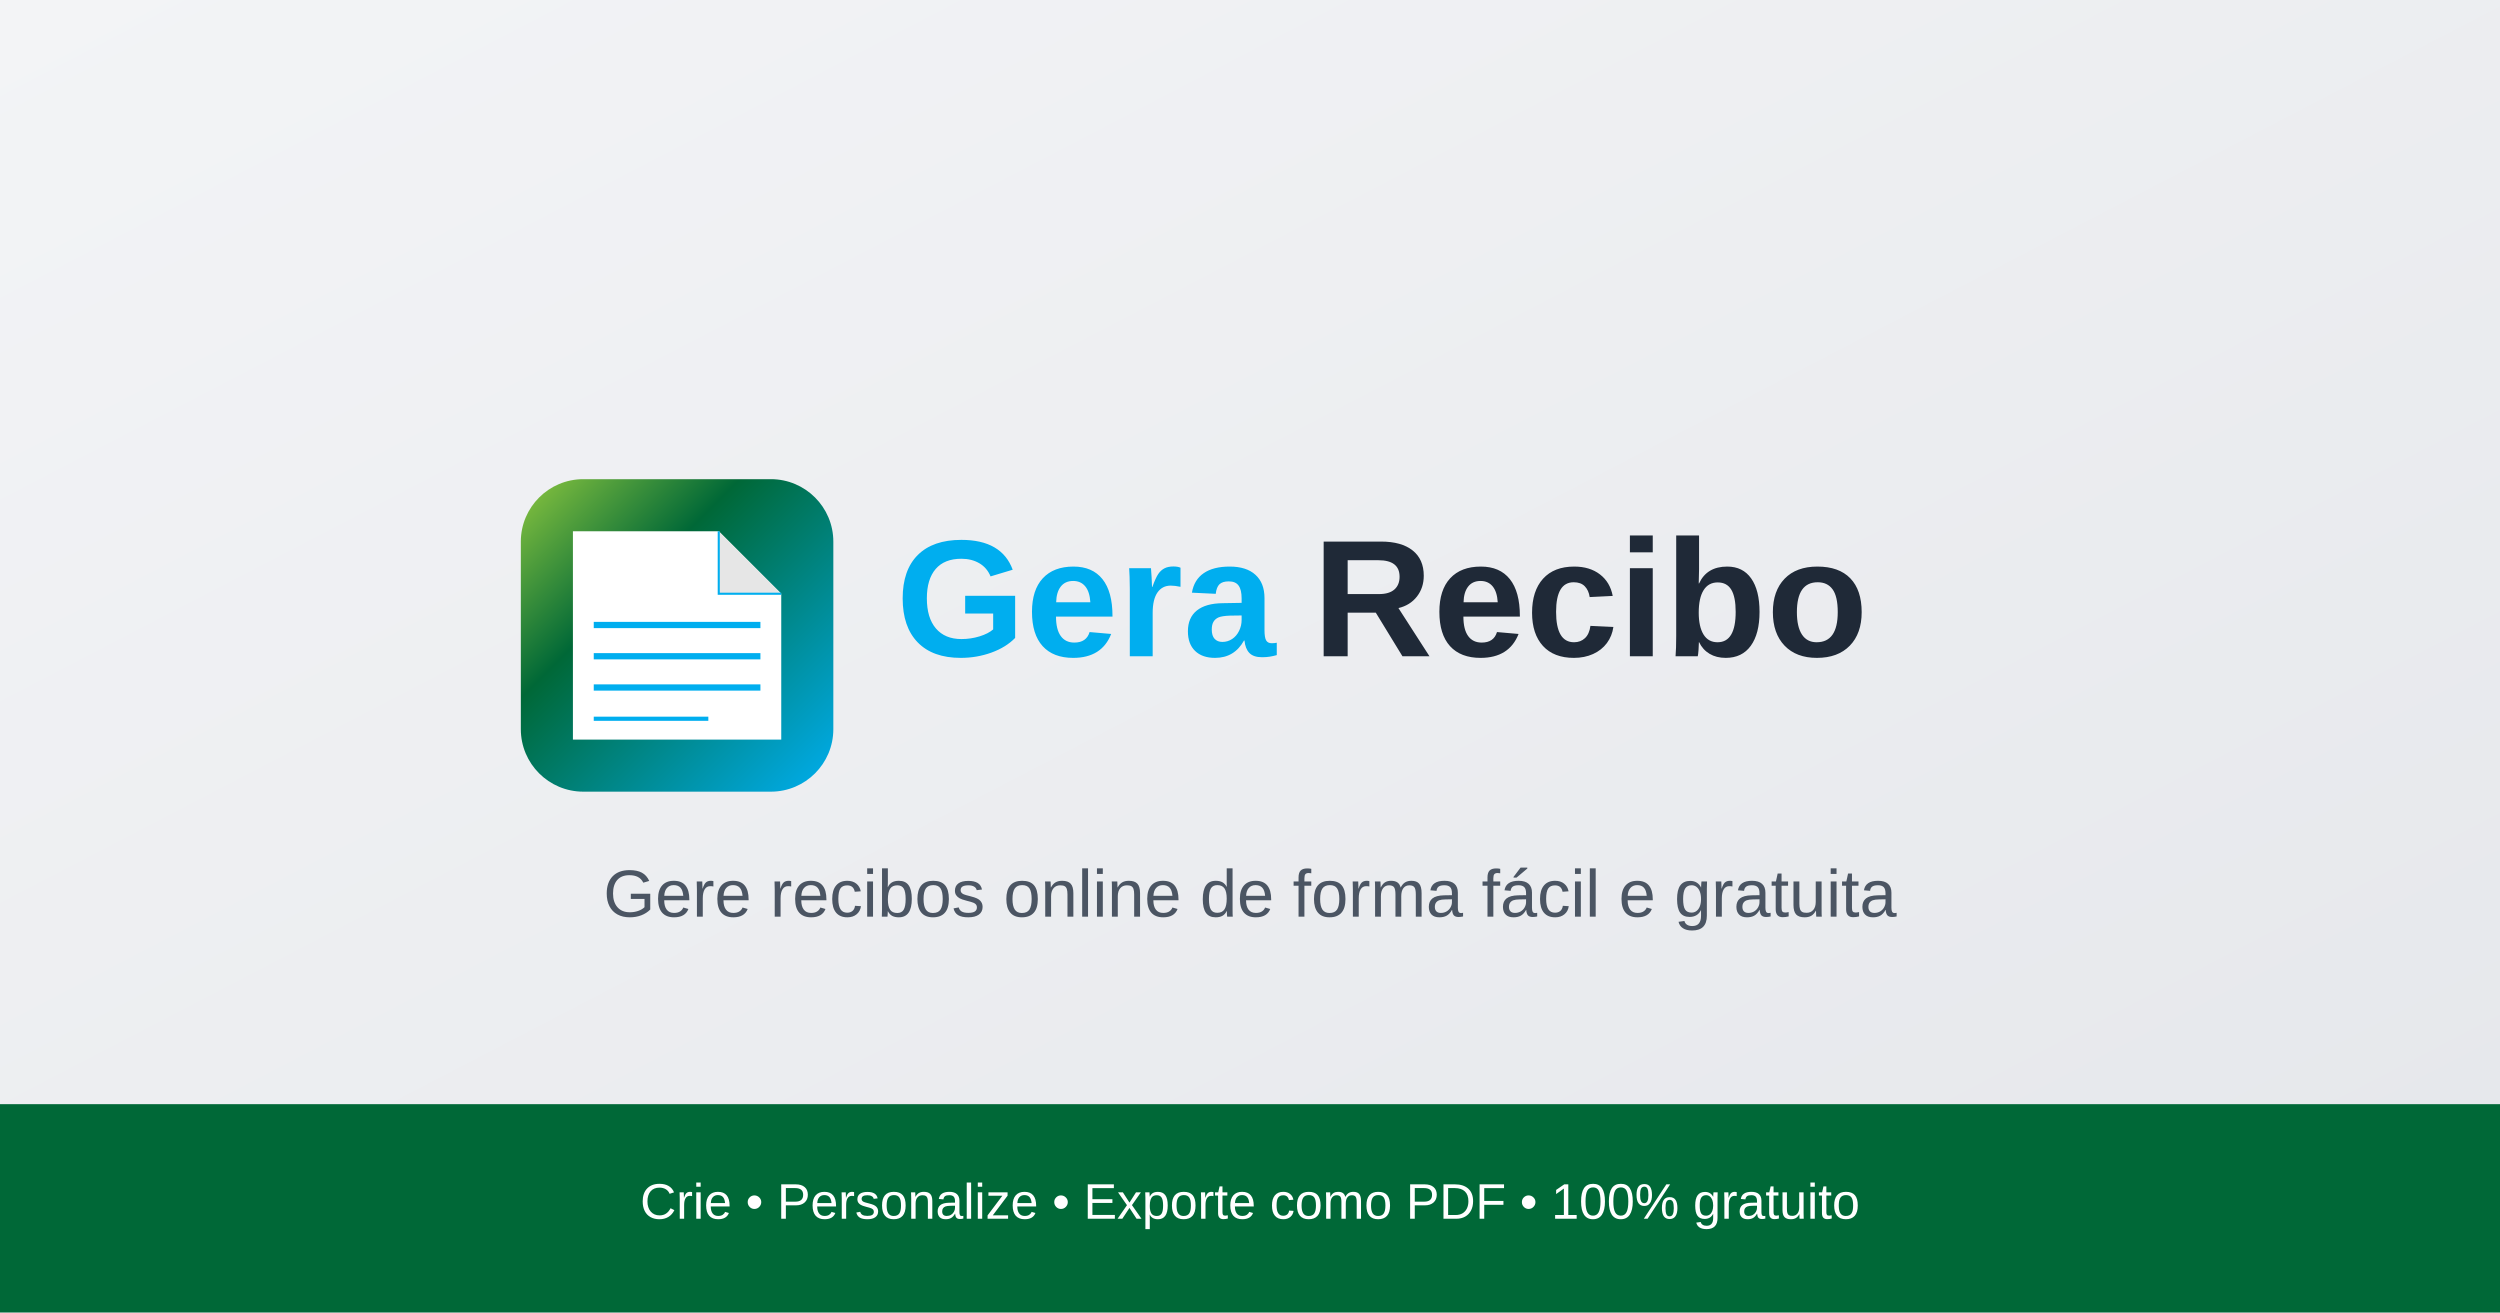
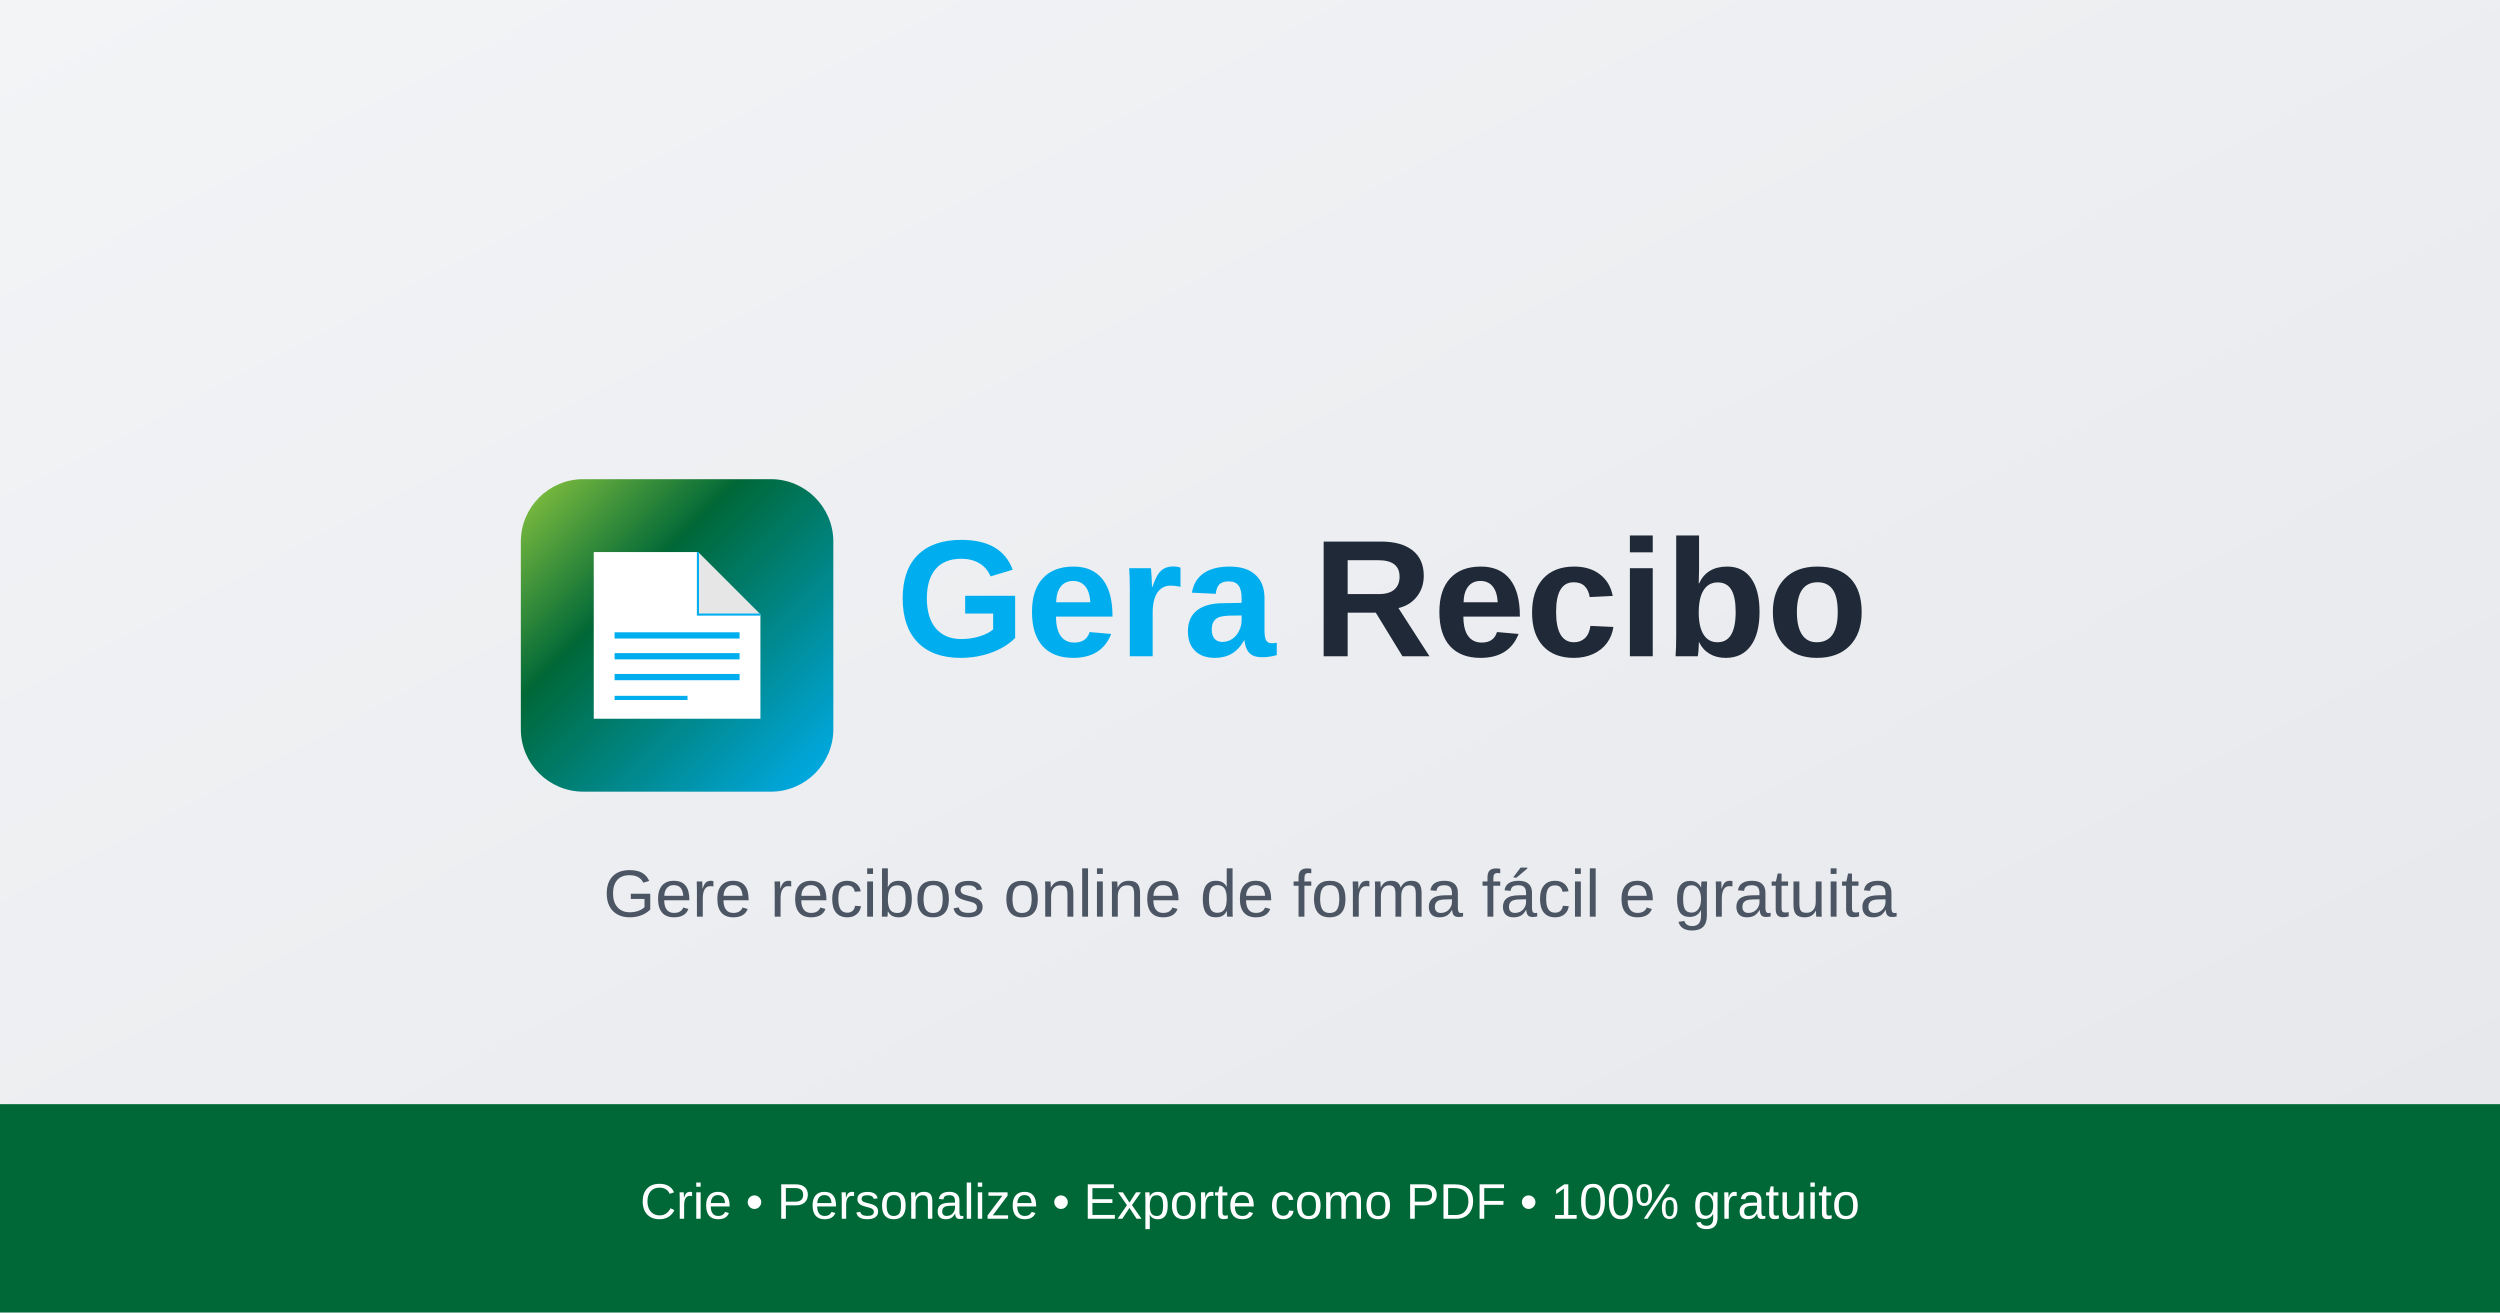
<svg xmlns="http://www.w3.org/2000/svg" width="1200" height="630" viewBox="0 0 1200 630" fill="none">
  <defs>
    <linearGradient id="backgroundGradient" x1="0%" y1="0%" x2="100%" y2="100%">
      <stop offset="0%" stop-color="#f3f4f6" />
      <stop offset="100%" stop-color="#e5e7eb" />
    </linearGradient>
    <linearGradient id="socialIconGradient" x1="0%" y1="0%" x2="100%" y2="100%">
      <stop offset="0%" stop-color="#8cc63f" />
      <stop offset="35%" stop-color="#006837" />
      <stop offset="100%" stop-color="#00AEEF" />
    </linearGradient>
  </defs>
  <rect width="1200" height="630" fill="url(#backgroundGradient)" />
  <rect y="530" width="1200" height="100" fill="#006837" />
  <g transform="translate(250, 230)">
    <rect x="0" y="0" width="150" height="150" rx="30" fill="url(#socialIconGradient)" />
-     <path d="M25 25 L95 25 L125 55 L125 125 L25 125 Z" fill="white" />
-     <path d="M95 25 L95 55 L125 55" fill="#e6e6e6" stroke="#00AEEF" stroke-width="1" />
-     <line x1="35" y1="70" x2="115" y2="70" stroke="#00AEEF" stroke-width="3" />
-     <line x1="35" y1="85" x2="115" y2="85" stroke="#00AEEF" stroke-width="3" />
-     <line x1="35" y1="100" x2="115" y2="100" stroke="#00AEEF" stroke-width="3" />
-     <line x1="35" y1="115" x2="90" y2="115" stroke="#00AEEF" stroke-width="2" />
+     <path d="M35 35 L85 35 L115 65 L115 115 L35 115 Z" fill="white" />
+     <path d="M85 35 L85 65 L115 65" fill="#e6e6e6" stroke="#00AEEF" stroke-width="1" />
+     <line x1="45" y1="75" x2="105" y2="75" stroke="#00AEEF" stroke-width="3" />
+     <line x1="45" y1="85" x2="105" y2="85" stroke="#00AEEF" stroke-width="3" />
+     <line x1="45" y1="95" x2="105" y2="95" stroke="#00AEEF" stroke-width="3" />
+     <line x1="45" y1="105" x2="80" y2="105" stroke="#00AEEF" stroke-width="2" />
    <text x="180" y="85" font-family="Arial, sans-serif" font-size="80" font-weight="bold" fill="#00AEEF">
      Gera
    </text>
    <text x="380" y="85" font-family="Arial, sans-serif" font-size="80" font-weight="bold" fill="#1f2937">
      Recibo
    </text>
  </g>
  <text x="600" y="440" font-family="Arial, sans-serif" font-size="32" font-weight="normal" fill="#4b5563" text-anchor="middle">
    Gere recibos online de forma fácil e gratuita
  </text>
  <text x="600" y="585" font-family="Arial, sans-serif" font-size="24" font-weight="normal" fill="white" text-anchor="middle">
    Crie • Personalize • Exporte como PDF • 100% gratuito
  </text>
</svg>
